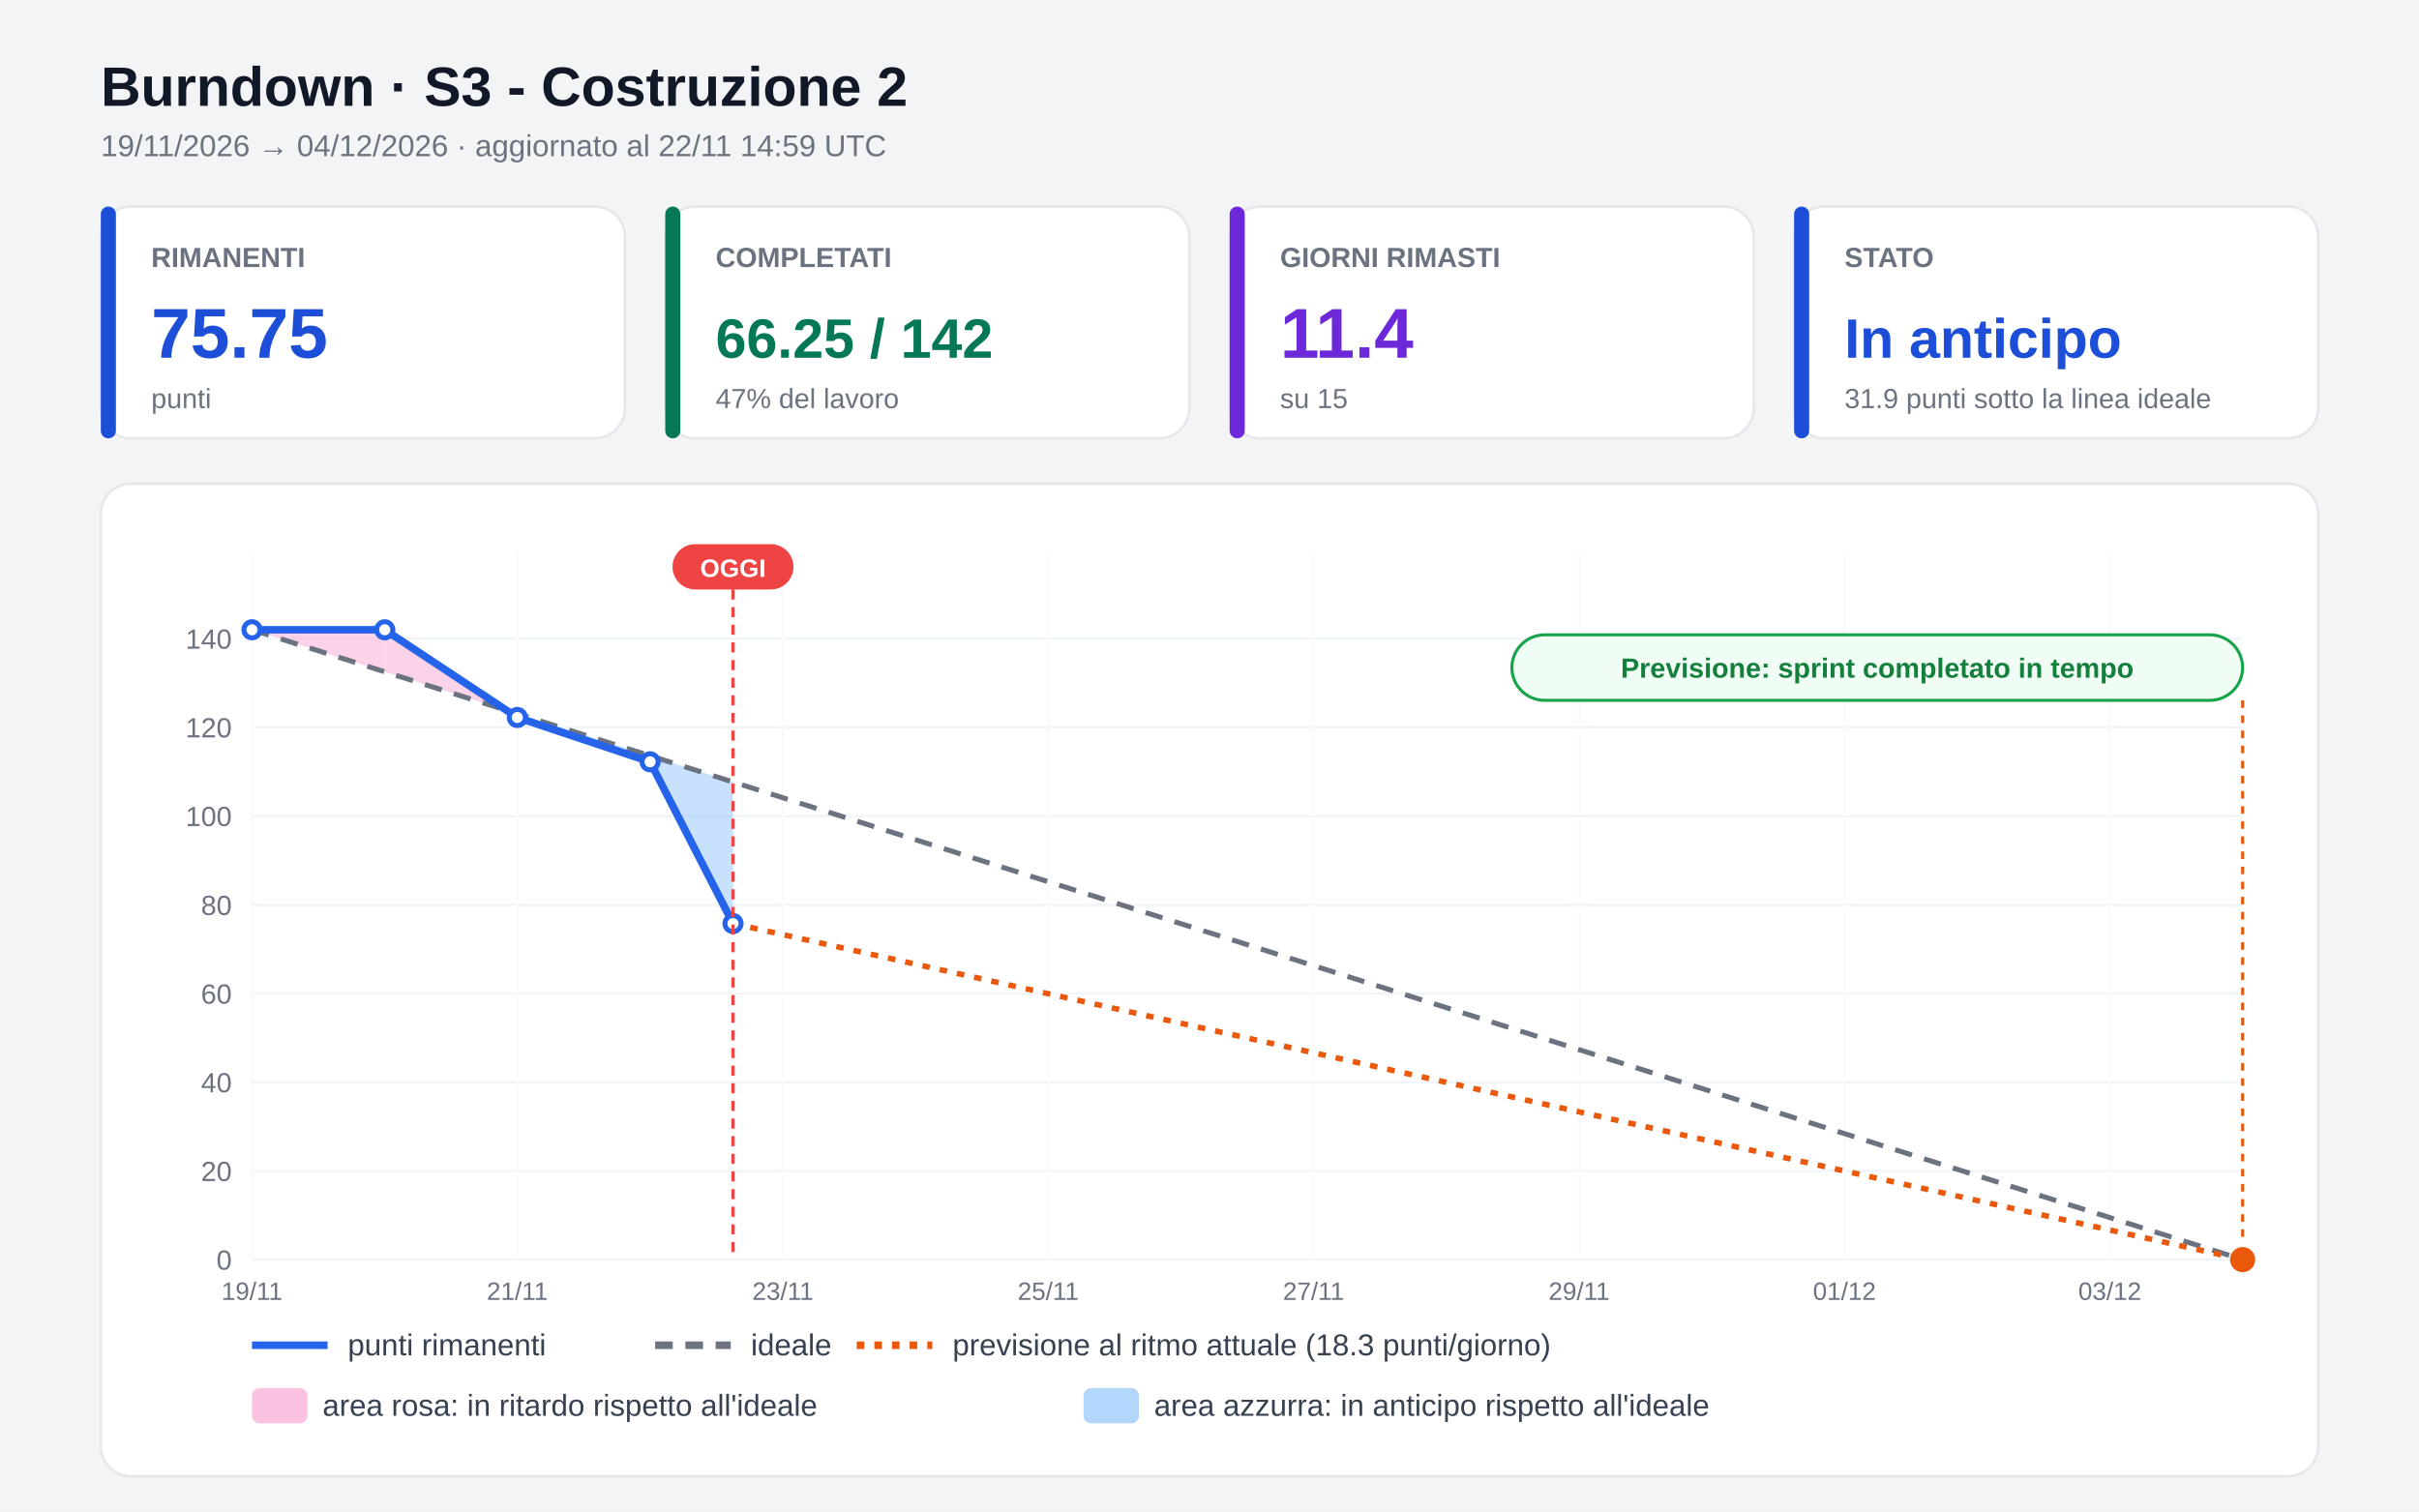
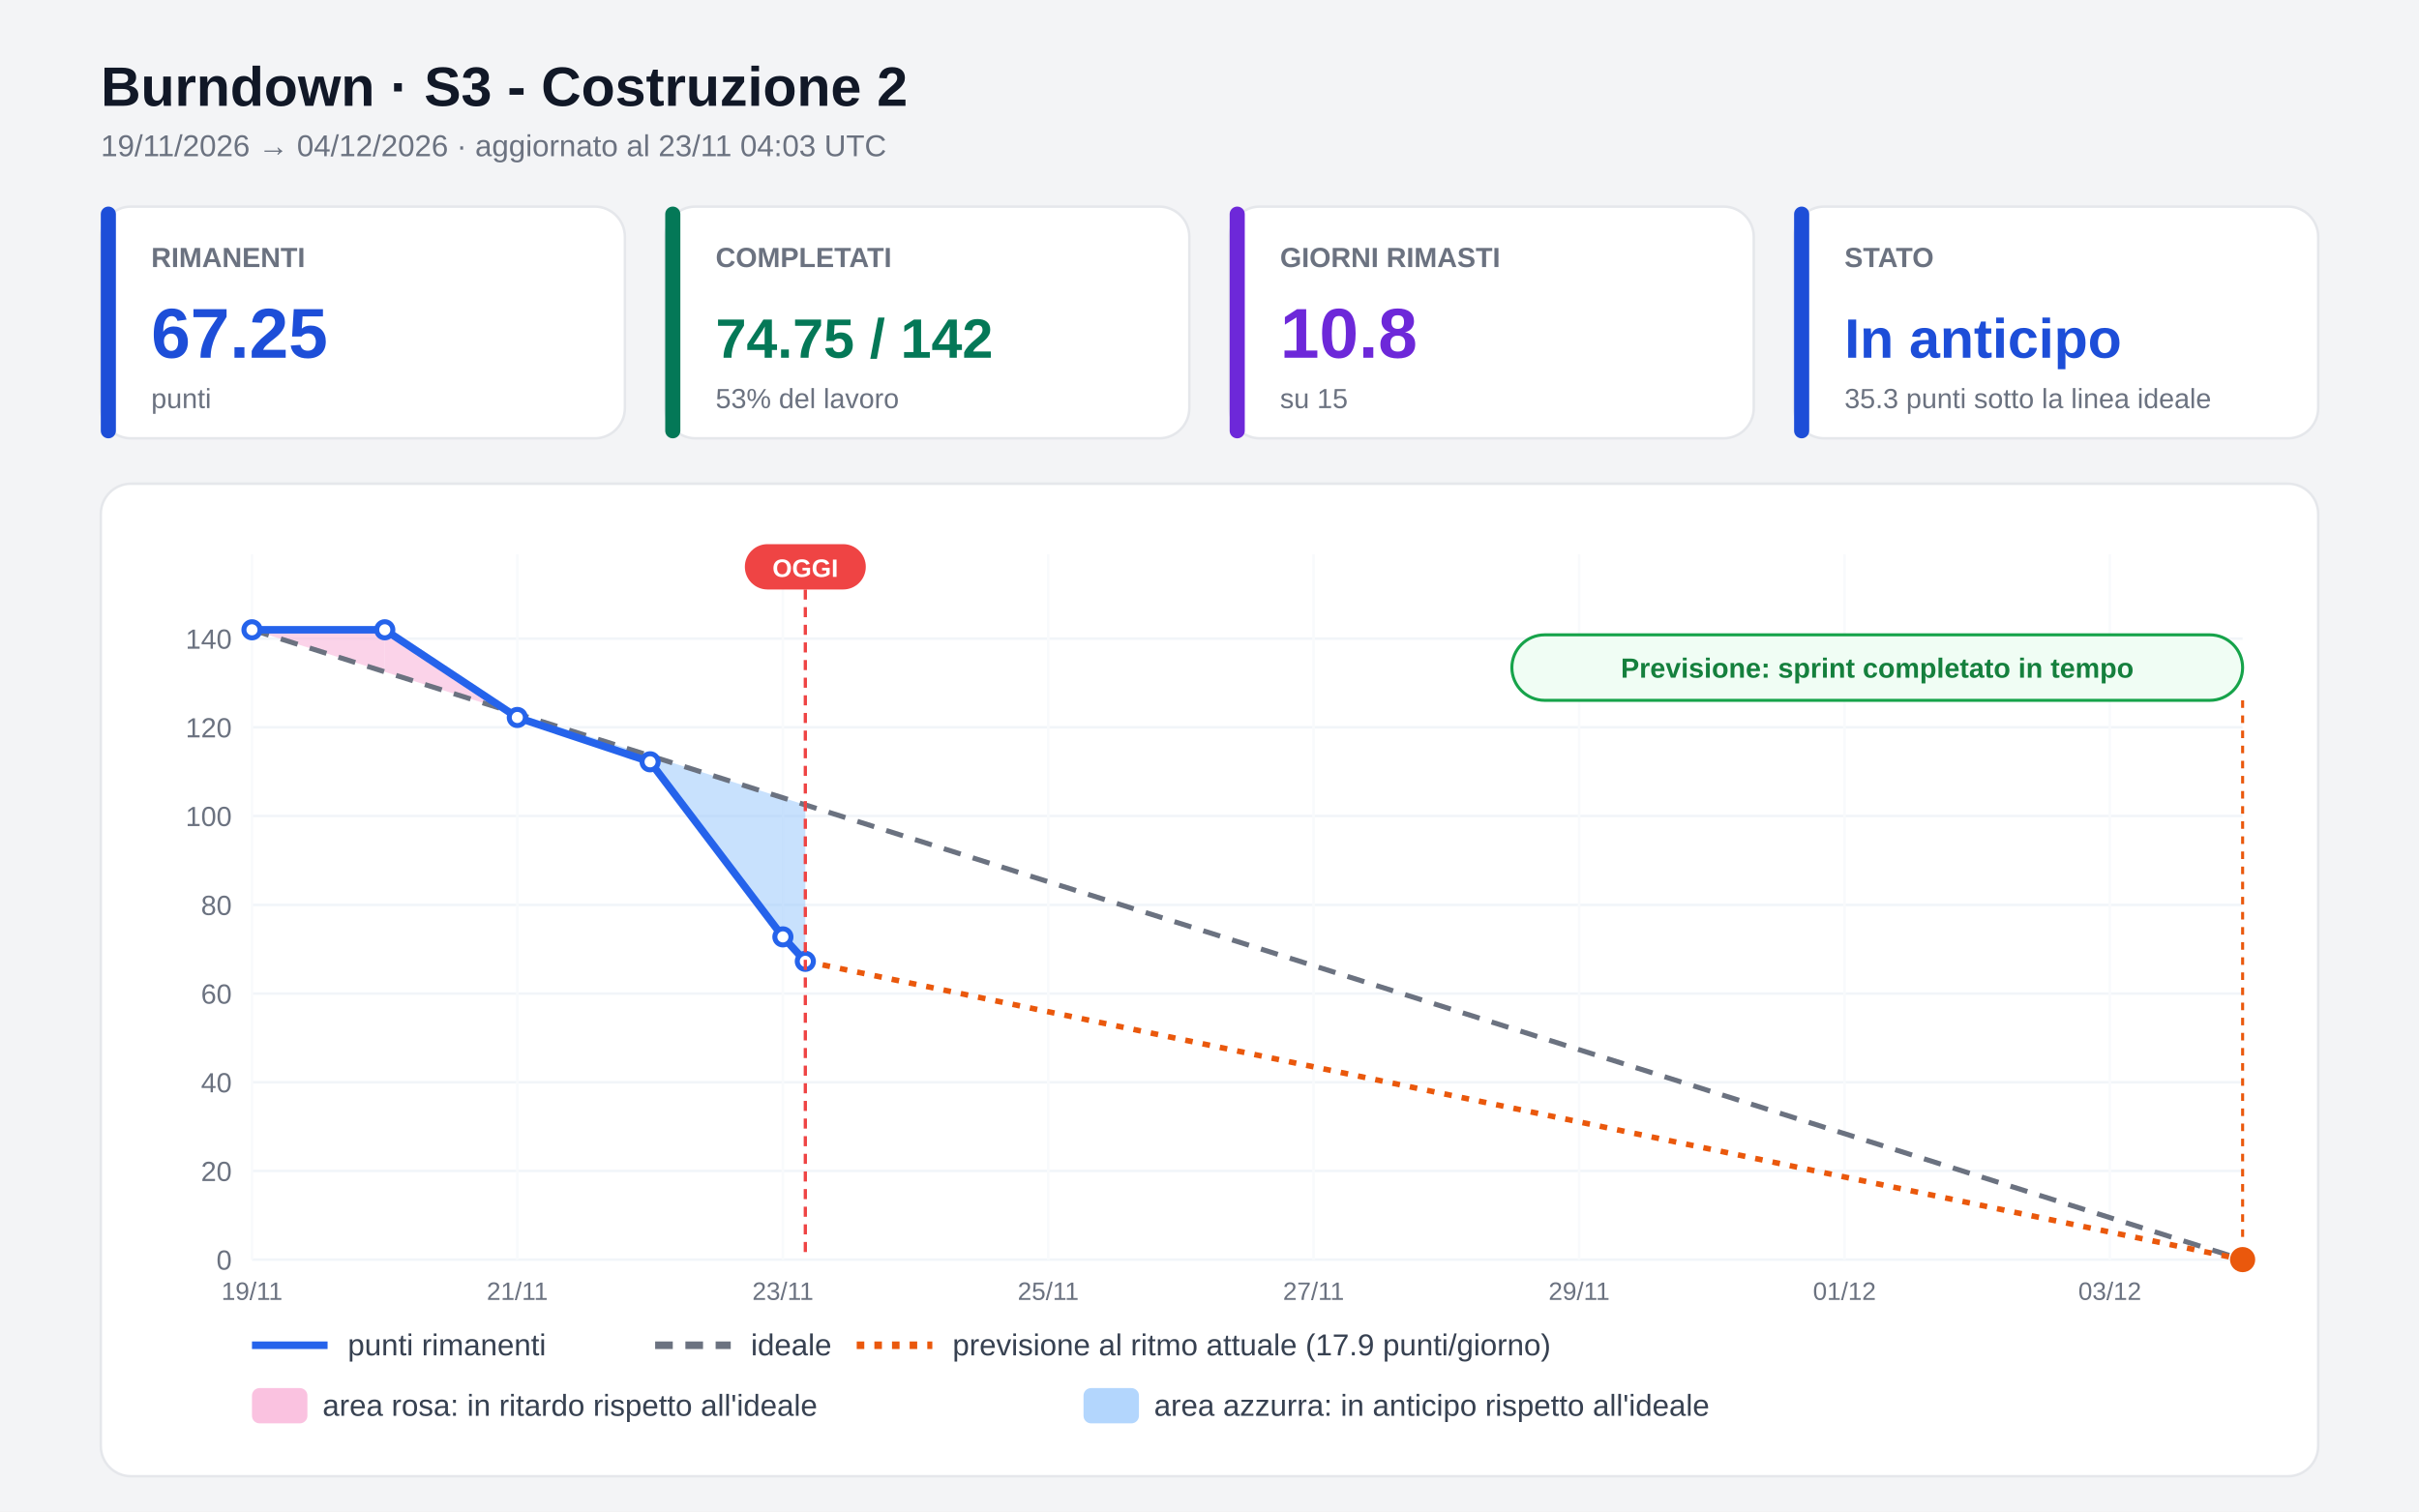
<svg xmlns="http://www.w3.org/2000/svg" viewBox="0 0 960 600" width="960" height="600" font-family="Arial">
  <rect width="960" height="600" fill="#f3f4f6" />
  <text x="40.0" y="42.0" font-size="22" text-anchor="start" fill="#111827" font-weight="bold">Burndown · S3 - Costruzione 2</text>
-   <text x="40.0" y="62.0" font-size="12" text-anchor="start" fill="#6b7280" font-weight="normal">19/11/2026 → 04/12/2026 · aggiornato al 22/11 14:59 UTC</text>
+   <text x="40.0" y="62.0" font-size="12" text-anchor="start" fill="#6b7280" font-weight="normal">19/11/2026 → 04/12/2026 · aggiornato al 23/11 04:03 UTC</text>
  <rect x="40.0" y="82.0" width="208.0" height="92.0" rx="12" fill="#ffffff" fill-opacity="1.0" stroke="#e5e7eb" stroke-width="1" />
  <rect x="40.0" y="82.0" width="6.0" height="92.0" rx="3" fill="#1d4ed8" fill-opacity="1.0" stroke="none" stroke-width="1" />
  <text x="60.0" y="106.0" font-size="11" text-anchor="start" fill="#6b7280" font-weight="bold">RIMANENTI</text>
-   <text x="60.0" y="142.0" font-size="28" text-anchor="start" fill="#1d4ed8" font-weight="bold">75.75</text>
+   <text x="60.0" y="142.0" font-size="28" text-anchor="start" fill="#1d4ed8" font-weight="bold">67.25</text>
  <text x="60.0" y="162.0" font-size="11" text-anchor="start" fill="#6b7280" font-weight="normal">punti</text>
  <rect x="264.0" y="82.0" width="208.0" height="92.0" rx="12" fill="#ffffff" fill-opacity="1.0" stroke="#e5e7eb" stroke-width="1" />
  <rect x="264.0" y="82.0" width="6.0" height="92.0" rx="3" fill="#047857" fill-opacity="1.0" stroke="none" stroke-width="1" />
  <text x="284.0" y="106.0" font-size="11" text-anchor="start" fill="#6b7280" font-weight="bold">COMPLETATI</text>
-   <text x="284.0" y="142.0" font-size="22" text-anchor="start" fill="#047857" font-weight="bold">66.25 / 142</text>
-   <text x="284.0" y="162.0" font-size="11" text-anchor="start" fill="#6b7280" font-weight="normal">47% del lavoro</text>
+   <text x="284.0" y="142.0" font-size="22" text-anchor="start" fill="#047857" font-weight="bold">74.75 / 142</text>
+   <text x="284.0" y="162.0" font-size="11" text-anchor="start" fill="#6b7280" font-weight="normal">53% del lavoro</text>
  <rect x="488.0" y="82.0" width="208.0" height="92.0" rx="12" fill="#ffffff" fill-opacity="1.0" stroke="#e5e7eb" stroke-width="1" />
  <rect x="488.0" y="82.0" width="6.0" height="92.0" rx="3" fill="#6d28d9" fill-opacity="1.0" stroke="none" stroke-width="1" />
  <text x="508.0" y="106.0" font-size="11" text-anchor="start" fill="#6b7280" font-weight="bold">GIORNI RIMASTI</text>
-   <text x="508.0" y="142.0" font-size="28" text-anchor="start" fill="#6d28d9" font-weight="bold">11.4</text>
+   <text x="508.0" y="142.0" font-size="28" text-anchor="start" fill="#6d28d9" font-weight="bold">10.8</text>
  <text x="508.0" y="162.0" font-size="11" text-anchor="start" fill="#6b7280" font-weight="normal">su 15</text>
  <rect x="712.0" y="82.0" width="208.0" height="92.0" rx="12" fill="#ffffff" fill-opacity="1.0" stroke="#e5e7eb" stroke-width="1" />
  <rect x="712.0" y="82.0" width="6.0" height="92.0" rx="3" fill="#1d4ed8" fill-opacity="1.0" stroke="none" stroke-width="1" />
  <text x="732.0" y="106.0" font-size="11" text-anchor="start" fill="#6b7280" font-weight="bold">STATO</text>
  <text x="732.0" y="142.0" font-size="22" text-anchor="start" fill="#1d4ed8" font-weight="bold">In anticipo</text>
-   <text x="732.0" y="162.0" font-size="11" text-anchor="start" fill="#6b7280" font-weight="normal">31.9 punti sotto la linea ideale</text>
+   <text x="732.0" y="162.0" font-size="11" text-anchor="start" fill="#6b7280" font-weight="normal">35.3 punti sotto la linea ideale</text>
  <rect x="40.0" y="192.0" width="880.0" height="394.0" rx="12" fill="#ffffff" fill-opacity="1.0" stroke="#e5e7eb" stroke-width="1" />
  <line x1="100.0" y1="500.0" x2="890.0" y2="500.0" stroke="#f1f5f9" stroke-width="1" />
  <text x="92.0" y="504.0" font-size="11" text-anchor="end" fill="#6b7280" font-weight="normal">0</text>
  <line x1="100.0" y1="464.8" x2="890.0" y2="464.8" stroke="#f1f5f9" stroke-width="1" />
  <text x="92.0" y="468.8" font-size="11" text-anchor="end" fill="#6b7280" font-weight="normal">20</text>
  <line x1="100.0" y1="429.6" x2="890.0" y2="429.6" stroke="#f1f5f9" stroke-width="1" />
  <text x="92.0" y="433.6" font-size="11" text-anchor="end" fill="#6b7280" font-weight="normal">40</text>
  <line x1="100.0" y1="394.4" x2="890.0" y2="394.4" stroke="#f1f5f9" stroke-width="1" />
  <text x="92.0" y="398.4" font-size="11" text-anchor="end" fill="#6b7280" font-weight="normal">60</text>
  <line x1="100.0" y1="359.2" x2="890.0" y2="359.2" stroke="#f1f5f9" stroke-width="1" />
  <text x="92.0" y="363.2" font-size="11" text-anchor="end" fill="#6b7280" font-weight="normal">80</text>
  <line x1="100.0" y1="323.9" x2="890.0" y2="323.9" stroke="#f1f5f9" stroke-width="1" />
  <text x="92.0" y="327.9" font-size="11" text-anchor="end" fill="#6b7280" font-weight="normal">100</text>
  <line x1="100.0" y1="288.7" x2="890.0" y2="288.7" stroke="#f1f5f9" stroke-width="1" />
  <text x="92.0" y="292.7" font-size="11" text-anchor="end" fill="#6b7280" font-weight="normal">120</text>
  <line x1="100.0" y1="253.5" x2="890.0" y2="253.5" stroke="#f1f5f9" stroke-width="1" />
  <text x="92.0" y="257.5" font-size="11" text-anchor="end" fill="#6b7280" font-weight="normal">140</text>
  <line x1="100.0" y1="220.0" x2="100.0" y2="500.0" stroke="#f8fafc" stroke-width="1" />
  <text x="100.0" y="516.0" font-size="10" text-anchor="middle" fill="#6b7280" font-weight="normal">19/11</text>
  <line x1="205.3" y1="220.0" x2="205.3" y2="500.0" stroke="#f8fafc" stroke-width="1" />
  <text x="205.3" y="516.0" font-size="10" text-anchor="middle" fill="#6b7280" font-weight="normal">21/11</text>
  <line x1="310.7" y1="220.0" x2="310.7" y2="500.0" stroke="#f8fafc" stroke-width="1" />
  <text x="310.7" y="516.0" font-size="10" text-anchor="middle" fill="#6b7280" font-weight="normal">23/11</text>
  <line x1="416.0" y1="220.0" x2="416.0" y2="500.0" stroke="#f8fafc" stroke-width="1" />
  <text x="416.0" y="516.0" font-size="10" text-anchor="middle" fill="#6b7280" font-weight="normal">25/11</text>
  <line x1="521.3" y1="220.0" x2="521.3" y2="500.0" stroke="#f8fafc" stroke-width="1" />
  <text x="521.3" y="516.0" font-size="10" text-anchor="middle" fill="#6b7280" font-weight="normal">27/11</text>
  <line x1="626.7" y1="220.0" x2="626.7" y2="500.0" stroke="#f8fafc" stroke-width="1" />
  <text x="626.7" y="516.0" font-size="10" text-anchor="middle" fill="#6b7280" font-weight="normal">29/11</text>
  <line x1="732.0" y1="220.0" x2="732.0" y2="500.0" stroke="#f8fafc" stroke-width="1" />
  <text x="732.0" y="516.0" font-size="10" text-anchor="middle" fill="#6b7280" font-weight="normal">01/12</text>
  <line x1="837.3" y1="220.0" x2="837.3" y2="500.0" stroke="#f8fafc" stroke-width="1" />
  <text x="837.3" y="516.0" font-size="10" text-anchor="middle" fill="#6b7280" font-weight="normal">03/12</text>
  <polygon points="100.0,250.0 152.7,250.0 152.7,266.7 100.0,250.0" fill="#f9a8d4" fill-opacity="0.5" stroke="none" stroke-width="1.5" stroke-linejoin="round" />
  <polygon points="152.7,250.0 201.2,282.0 152.7,266.7" fill="#f9a8d4" fill-opacity="0.5" stroke="none" stroke-width="1.5" stroke-linejoin="round" />
  <polygon points="201.2,282.0 205.3,284.8 205.3,283.3" fill="#93c5fd" fill-opacity="0.5" stroke="none" stroke-width="1.5" stroke-linejoin="round" />
  <polygon points="205.3,284.8 258.0,302.4 258.0,300.0 205.3,283.3" fill="#93c5fd" fill-opacity="0.5" stroke="none" stroke-width="1.5" stroke-linejoin="round" />
-   <polygon points="258.0,302.4 290.9,366.6 290.9,310.4 258.0,300.0" fill="#93c5fd" fill-opacity="0.5" stroke="none" stroke-width="1.5" stroke-linejoin="round" />
+   <polygon points="258.0,302.4 310.7,371.9 310.7,316.7 258.0,300.0" fill="#93c5fd" fill-opacity="0.5" stroke="none" stroke-width="1.5" stroke-linejoin="round" />
+   <polygon points="310.7,371.9 319.6,381.6 319.6,319.5 310.7,316.7" fill="#93c5fd" fill-opacity="0.5" stroke="none" stroke-width="1.5" stroke-linejoin="round" />
  <polyline points="100.0,250.0 890.0,500.0" fill="none" fill-opacity="1.0" stroke="#6b7280" stroke-width="2" stroke-linejoin="round" stroke-dasharray="7 5" />
-   <polyline points="290.9,366.6 890.0,500.0" fill="none" fill-opacity="1.0" stroke="#ea580c" stroke-width="2.2" stroke-linejoin="round" stroke-dasharray="3 4" />
-   <polyline points="100.0,250.0 152.7,250.0 205.3,284.8 258.0,302.4 290.9,366.6" fill="none" fill-opacity="1.0" stroke="#2563eb" stroke-width="3" stroke-linejoin="round" />
+   <polyline points="319.6,381.6 890.0,500.0" fill="none" fill-opacity="1.0" stroke="#ea580c" stroke-width="2.2" stroke-linejoin="round" stroke-dasharray="3 4" />
+   <polyline points="100.0,250.0 152.7,250.0 205.3,284.8 258.0,302.4 310.7,371.9 319.6,381.6" fill="none" fill-opacity="1.0" stroke="#2563eb" stroke-width="3" stroke-linejoin="round" />
  <circle cx="100.0" cy="250.0" r="3.2" fill="#ffffff" stroke="#2563eb" stroke-width="2" />
  <circle cx="152.7" cy="250.0" r="3.2" fill="#ffffff" stroke="#2563eb" stroke-width="2" />
  <circle cx="205.3" cy="284.8" r="3.2" fill="#ffffff" stroke="#2563eb" stroke-width="2" />
  <circle cx="258.0" cy="302.4" r="3.2" fill="#ffffff" stroke="#2563eb" stroke-width="2" />
-   <circle cx="290.9" cy="366.6" r="3.2" fill="#ffffff" stroke="#2563eb" stroke-width="2" />
-   <line x1="290.9" y1="220.0" x2="290.9" y2="500.0" stroke="#ef4444" stroke-width="1.3" stroke-dasharray="4 3" />
-   <rect x="266.9" y="216.0" width="48.0" height="18.0" rx="9" fill="#ef4444" fill-opacity="1.0" stroke="none" stroke-width="1" />
-   <text x="290.9" y="229.0" font-size="10" text-anchor="middle" fill="#ffffff" font-weight="bold">OGGI</text>
+   <circle cx="310.7" cy="371.9" r="3.2" fill="#ffffff" stroke="#2563eb" stroke-width="2" />
+   <circle cx="319.6" cy="381.6" r="3.2" fill="#ffffff" stroke="#2563eb" stroke-width="2" />
+   <line x1="319.6" y1="220.0" x2="319.6" y2="500.0" stroke="#ef4444" stroke-width="1.3" stroke-dasharray="4 3" />
+   <rect x="295.6" y="216.0" width="48.0" height="18.0" rx="9" fill="#ef4444" fill-opacity="1.0" stroke="none" stroke-width="1" />
+   <text x="319.6" y="229.0" font-size="10" text-anchor="middle" fill="#ffffff" font-weight="bold">OGGI</text>
  <circle cx="890.0" cy="500.0" r="5" fill="#ea580c" />
  <line x1="890.0" y1="278.0" x2="890.0" y2="494.0" stroke="#ea580c" stroke-width="1.2" stroke-dasharray="3 3" />
  <rect x="600.0" y="252.0" width="290.0" height="26.0" rx="13" fill="#f0fdf4" fill-opacity="1.0" stroke="#16a34a" stroke-width="1.2" />
  <text x="745.0" y="269.0" font-size="11" text-anchor="middle" fill="#15803d" font-weight="bold">Previsione: sprint completato in tempo</text>
  <line x1="100.0" y1="534.0" x2="130.0" y2="534.0" stroke="#2563eb" stroke-width="3" />
  <text x="138.0" y="538.0" font-size="12" text-anchor="start" fill="#374151" font-weight="normal">punti rimanenti</text>
  <line x1="260.0" y1="534.0" x2="290.0" y2="534.0" stroke="#6b7280" stroke-width="3" stroke-dasharray="7 5" />
  <text x="298.0" y="538.0" font-size="12" text-anchor="start" fill="#374151" font-weight="normal">ideale</text>
  <line x1="340.0" y1="534.0" x2="370.0" y2="534.0" stroke="#ea580c" stroke-width="3" stroke-dasharray="3 4" />
-   <text x="378.0" y="538.0" font-size="12" text-anchor="start" fill="#374151" font-weight="normal">previsione al ritmo attuale (18.3 punti/giorno)</text>
+   <text x="378.0" y="538.0" font-size="12" text-anchor="start" fill="#374151" font-weight="normal">previsione al ritmo attuale (17.9 punti/giorno)</text>
  <rect x="100.0" y="551.0" width="22.0" height="14.0" rx="3" fill="#f9a8d4" fill-opacity="0.7" stroke="none" stroke-width="1" />
  <text x="128.0" y="562.0" font-size="12" text-anchor="start" fill="#374151" font-weight="normal">area rosa: in ritardo rispetto all'ideale</text>
  <rect x="430.0" y="551.0" width="22.0" height="14.0" rx="3" fill="#93c5fd" fill-opacity="0.7" stroke="none" stroke-width="1" />
  <text x="458.0" y="562.0" font-size="12" text-anchor="start" fill="#374151" font-weight="normal">area azzurra: in anticipo rispetto all'ideale</text>
</svg>
